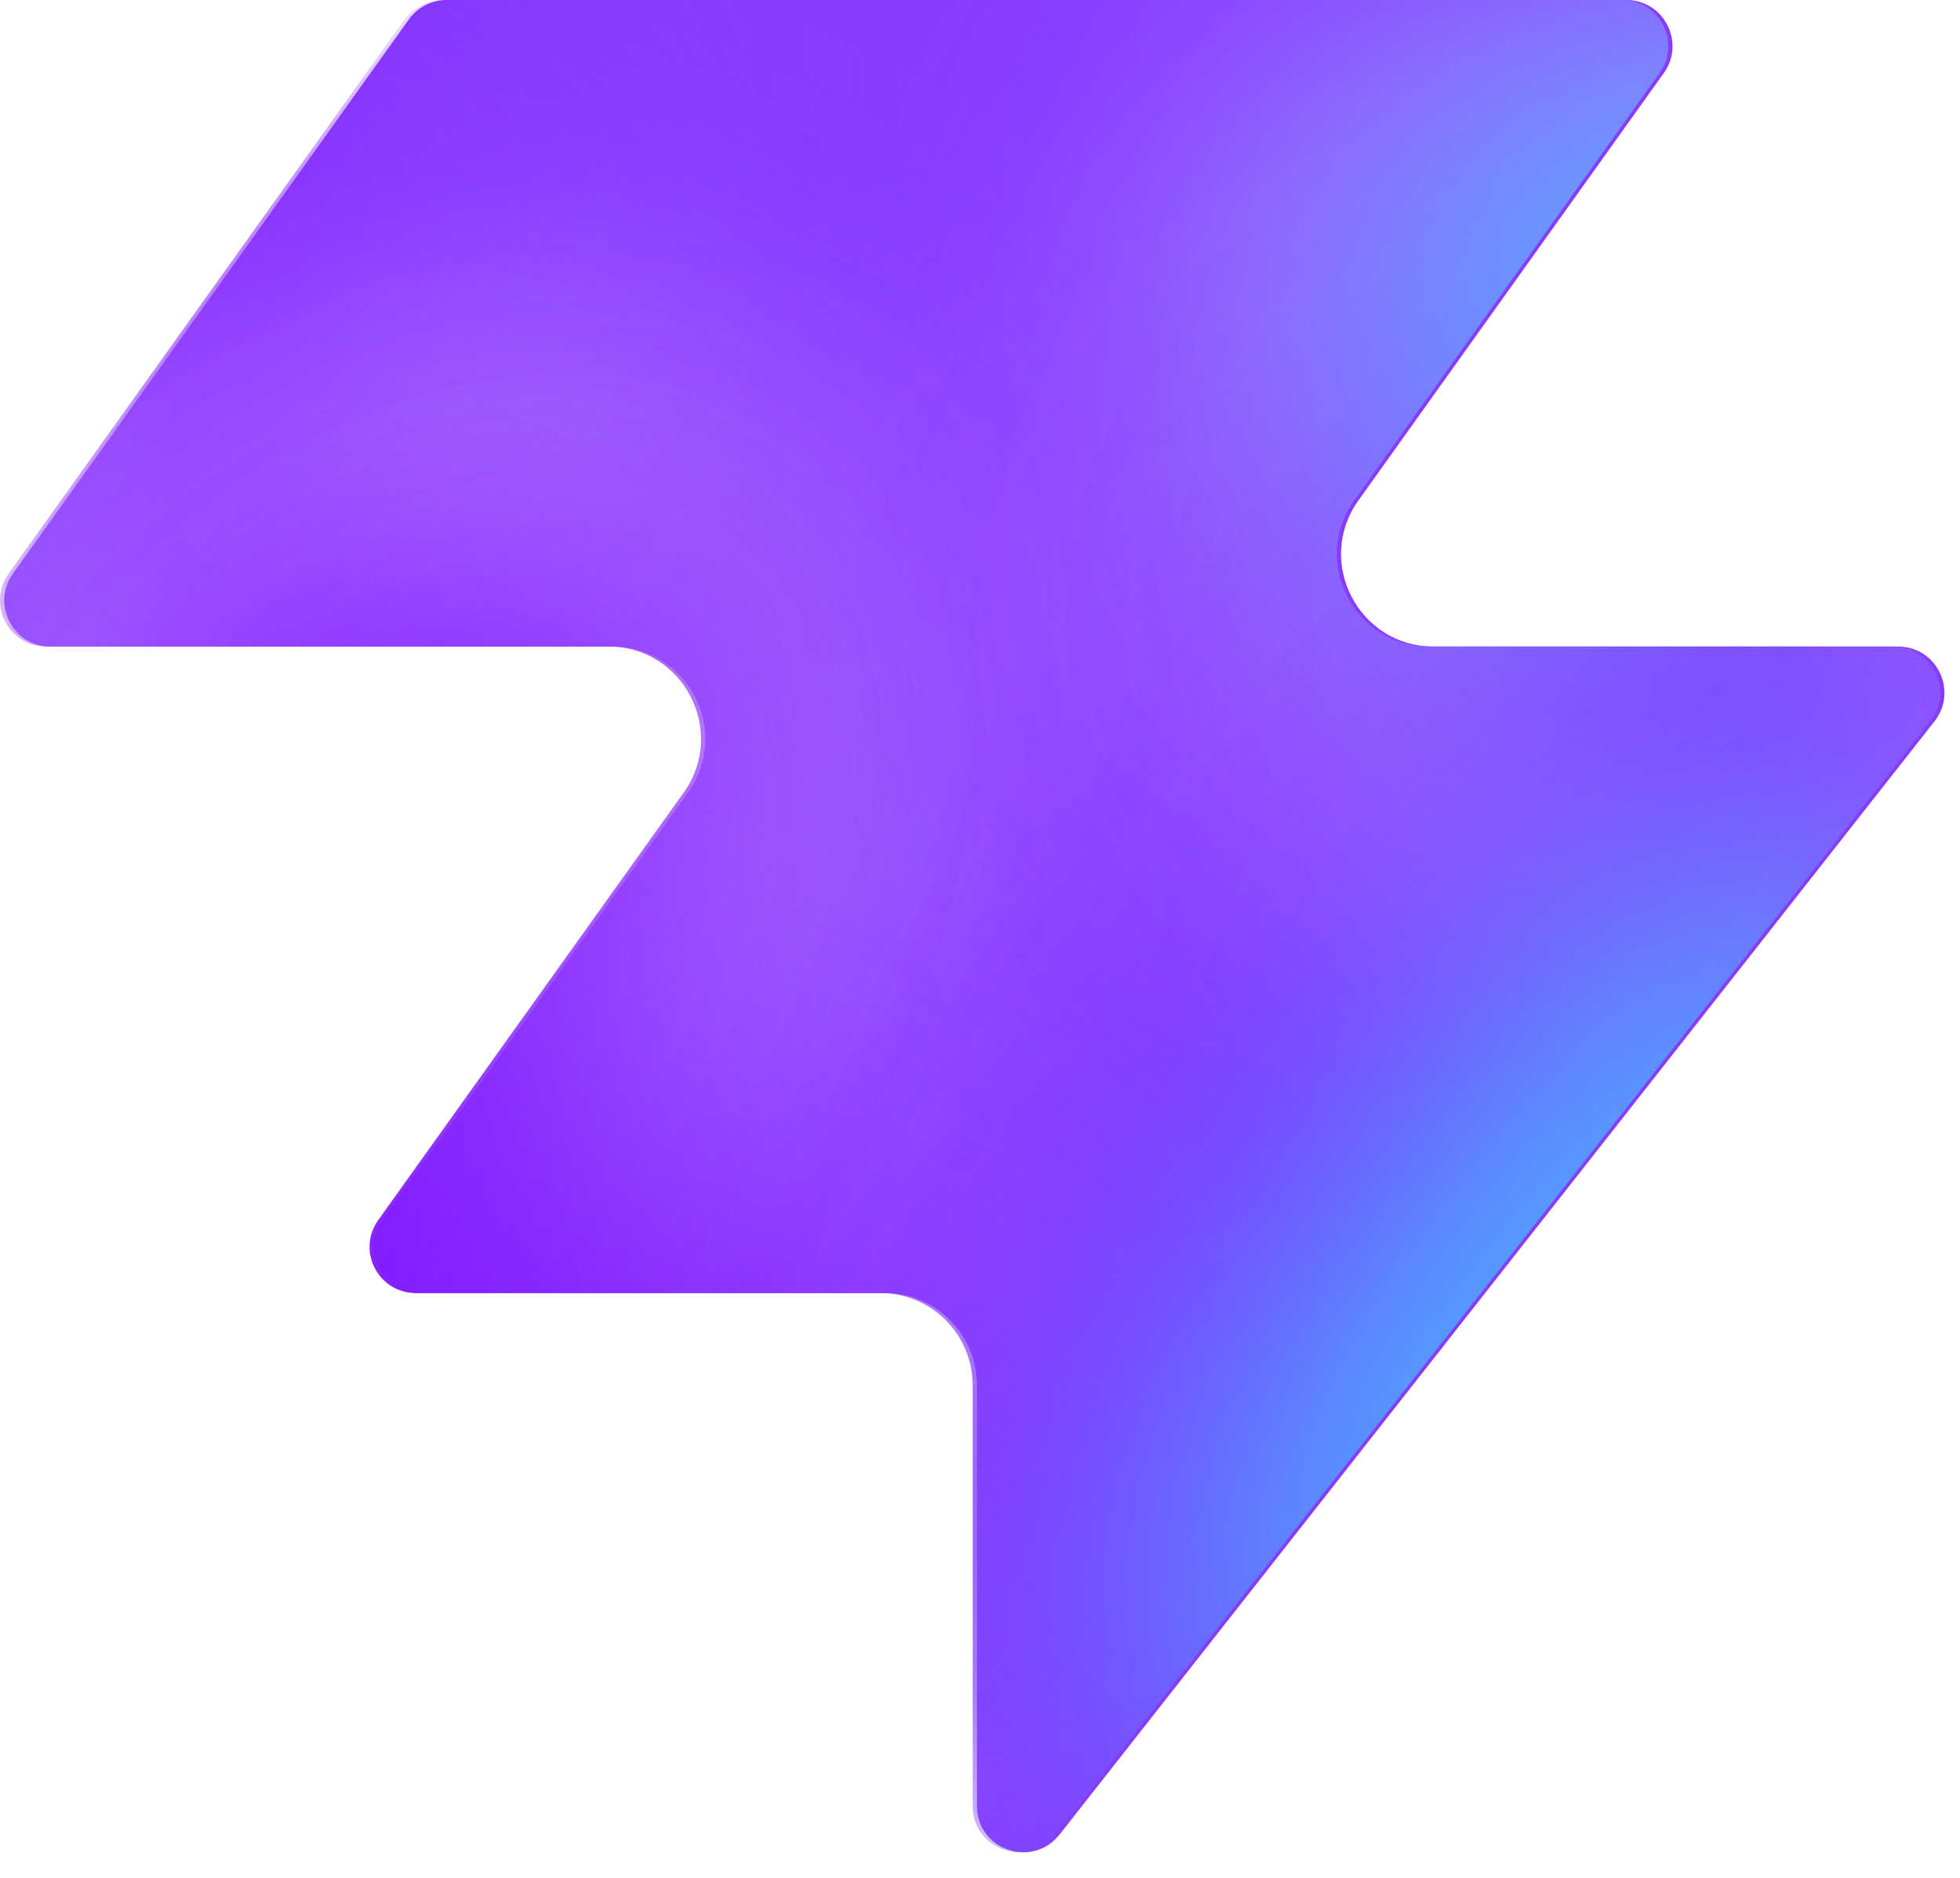
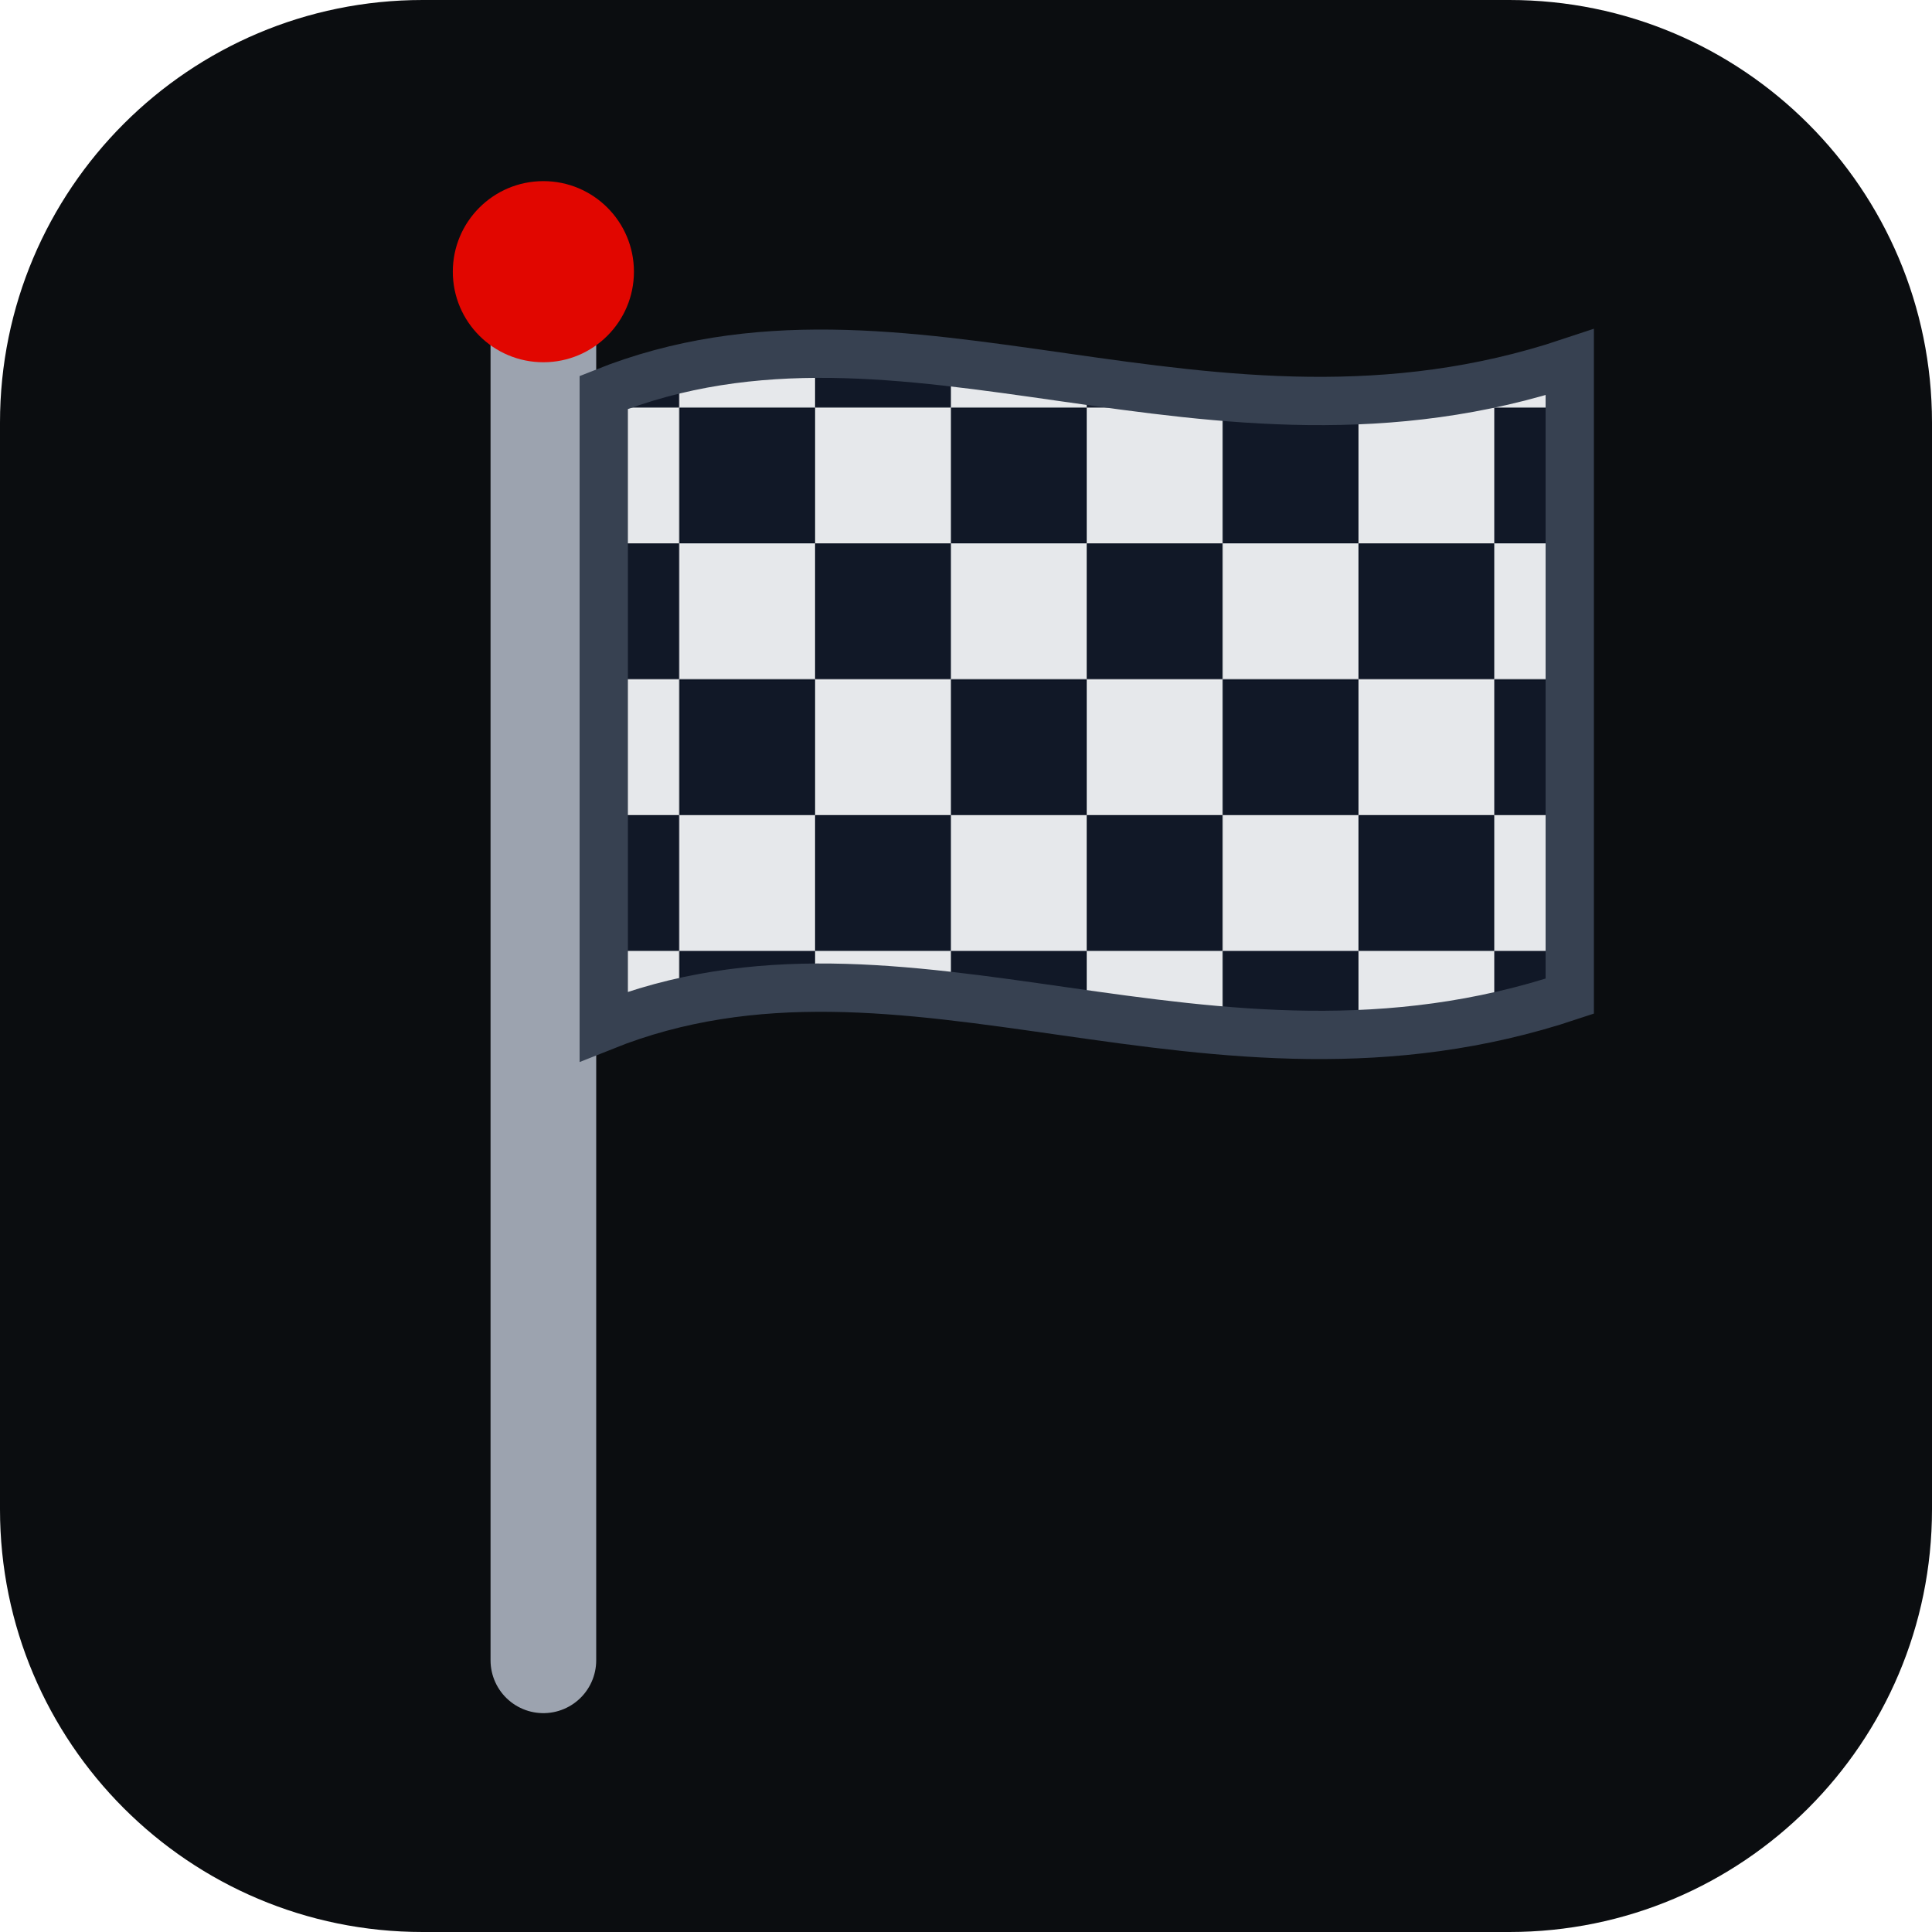
- <svg xmlns="http://www.w3.org/2000/svg" width="48" height="46" fill="none" viewBox="0 0 48 46">
-   <path fill="#863bff" d="M25.946 44.938c-.664.845-2.021.375-2.021-.698V33.937a2.26 2.26 0 0 0-2.262-2.262H10.287c-.92 0-1.456-1.04-.92-1.788l7.48-10.471c1.07-1.497 0-3.578-1.842-3.578H1.237c-.92 0-1.456-1.04-.92-1.788L10.013.474c.214-.297.556-.474.92-.474h28.894c.92 0 1.456 1.04.92 1.788l-7.48 10.471c-1.07 1.498 0 3.579 1.842 3.579h11.377c.943 0 1.473 1.088.89 1.83L25.947 44.94z" style="fill:#863bff;fill:color(display-p3 .525 .23 1);fill-opacity:1" />
-   <mask id="a" width="48" height="46" x="0" y="0" maskUnits="userSpaceOnUse" style="mask-type:alpha">
-     <path fill="#000" d="M25.842 44.938c-.664.844-2.021.375-2.021-.698V33.937a2.26 2.26 0 0 0-2.262-2.262H10.183c-.92 0-1.456-1.04-.92-1.788l7.48-10.471c1.07-1.498 0-3.579-1.842-3.579H1.133c-.92 0-1.456-1.04-.92-1.787L9.91.473c.214-.297.556-.474.92-.474h28.894c.92 0 1.456 1.04.92 1.788l-7.48 10.471c-1.07 1.498 0 3.578 1.842 3.578h11.377c.943 0 1.473 1.088.89 1.832L25.843 44.94z" style="fill:#000;fill-opacity:1" />
-   </mask>
-   <g mask="url(#a)">
-     <g filter="url(#b)">
-       <ellipse cx="5.508" cy="14.704" fill="#ede6ff" rx="5.508" ry="14.704" style="fill:#ede6ff;fill:color(display-p3 .927 .903 1);fill-opacity:1" transform="matrix(.00324 1 1 -.00324 -4.47 31.516)" />
-     </g>
-     <g filter="url(#c)">
-       <ellipse cx="10.399" cy="29.851" fill="#ede6ff" rx="10.399" ry="29.851" style="fill:#ede6ff;fill:color(display-p3 .927 .903 1);fill-opacity:1" transform="matrix(.00324 1 1 -.00324 -39.328 7.883)" />
-     </g>
-     <g filter="url(#d)">
-       <ellipse cx="5.508" cy="30.487" fill="#7e14ff" rx="5.508" ry="30.487" style="fill:#7e14ff;fill:color(display-p3 .492 .077 1);fill-opacity:1" transform="rotate(89.814 -25.913 -14.639)scale(1 -1)" />
-     </g>
-     <g filter="url(#e)">
-       <ellipse cx="5.508" cy="30.599" fill="#7e14ff" rx="5.508" ry="30.599" style="fill:#7e14ff;fill:color(display-p3 .492 .077 1);fill-opacity:1" transform="rotate(89.814 -32.644 -3.334)scale(1 -1)" />
-     </g>
-     <g filter="url(#f)">
-       <ellipse cx="5.508" cy="30.599" fill="#7e14ff" rx="5.508" ry="30.599" style="fill:#7e14ff;fill:color(display-p3 .492 .077 1);fill-opacity:1" transform="matrix(.00324 1 1 -.00324 -34.34 30.47)" />
-     </g>
-     <g filter="url(#g)">
-       <ellipse cx="14.072" cy="22.078" fill="#ede6ff" rx="14.072" ry="22.078" style="fill:#ede6ff;fill:color(display-p3 .927 .903 1);fill-opacity:1" transform="rotate(93.35 24.506 48.493)scale(-1 1)" />
-     </g>
-     <g filter="url(#h)">
-       <ellipse cx="3.47" cy="21.501" fill="#7e14ff" rx="3.47" ry="21.501" style="fill:#7e14ff;fill:color(display-p3 .492 .077 1);fill-opacity:1" transform="rotate(89.009 28.708 47.59)scale(-1 1)" />
-     </g>
-     <g filter="url(#i)">
-       <ellipse cx="3.47" cy="21.501" fill="#7e14ff" rx="3.47" ry="21.501" style="fill:#7e14ff;fill:color(display-p3 .492 .077 1);fill-opacity:1" transform="rotate(89.009 28.708 47.59)scale(-1 1)" />
-     </g>
-     <g filter="url(#j)">
-       <ellipse cx=".387" cy="8.972" fill="#7e14ff" rx="4.407" ry="29.108" style="fill:#7e14ff;fill:color(display-p3 .492 .077 1);fill-opacity:1" transform="rotate(39.51 .387 8.972)" />
-     </g>
-     <g filter="url(#k)">
-       <ellipse cx="47.523" cy="-6.092" fill="#7e14ff" rx="4.407" ry="29.108" style="fill:#7e14ff;fill:color(display-p3 .492 .077 1);fill-opacity:1" transform="rotate(37.892 47.523 -6.092)" />
-     </g>
-     <g filter="url(#l)">
-       <ellipse cx="41.412" cy="6.333" fill="#47bfff" rx="5.971" ry="9.665" style="fill:#47bfff;fill:color(display-p3 .28 .748 1);fill-opacity:1" transform="rotate(37.892 41.412 6.333)" />
-     </g>
-     <g filter="url(#m)">
-       <ellipse cx="-1.879" cy="38.332" fill="#7e14ff" rx="4.407" ry="29.108" style="fill:#7e14ff;fill:color(display-p3 .492 .077 1);fill-opacity:1" transform="rotate(37.892 -1.88 38.332)" />
-     </g>
-     <g filter="url(#n)">
-       <ellipse cx="-1.879" cy="38.332" fill="#7e14ff" rx="4.407" ry="29.108" style="fill:#7e14ff;fill:color(display-p3 .492 .077 1);fill-opacity:1" transform="rotate(37.892 -1.88 38.332)" />
-     </g>
-     <g filter="url(#o)">
-       <ellipse cx="35.651" cy="29.907" fill="#7e14ff" rx="4.407" ry="29.108" style="fill:#7e14ff;fill:color(display-p3 .492 .077 1);fill-opacity:1" transform="rotate(37.892 35.651 29.907)" />
-     </g>
-     <g filter="url(#p)">
-       <ellipse cx="38.418" cy="32.4" fill="#47bfff" rx="5.971" ry="15.297" style="fill:#47bfff;fill:color(display-p3 .28 .748 1);fill-opacity:1" transform="rotate(37.892 38.418 32.4)" />
-     </g>
+ <svg xmlns="http://www.w3.org/2000/svg" viewBox="0 0 64 64">
+   <rect width="64" height="64" rx="14" fill="#0b0d10" />
+   <defs>
+     <pattern id="chk" width="9" height="9" patternUnits="userSpaceOnUse">
+       <rect width="9" height="9" fill="#f8fafc" />
+       <rect width="4.5" height="4.5" fill="#111827" />
+       <rect x="4.5" y="4.5" width="4.5" height="4.5" fill="#111827" />
+     </pattern>
+     <clipPath id="flag">
+       <path d="M20 13 C30 9 40 16 52 12 V33 C40 37 30 30 20 34 Z" />
+     </clipPath>
+   </defs>
+   <line x1="18" y1="10" x2="18" y2="55" stroke="#9ca3af" stroke-width="3.5" stroke-linecap="round" />
+   <circle cx="18" cy="9" r="3" fill="#e10600" />
+   <g clip-path="url(#flag)">
+     <rect x="18" y="6" width="38" height="34" fill="url(#chk)" />
+     <rect x="18" y="6" width="38" height="34" fill="#111827" opacity="0.08" />
  </g>
-   <defs>
-     <filter id="b" width="60.045" height="41.654" x="-19.77" y="16.149" color-interpolation-filters="sRGB" filterUnits="userSpaceOnUse">
-       <feFlood flood-opacity="0" result="BackgroundImageFix" />
-       <feBlend in="SourceGraphic" in2="BackgroundImageFix" result="shape" />
-       <feGaussianBlur result="effect1_foregroundBlur_2002_17158" stdDeviation="7.659" />
-     </filter>
-     <filter id="c" width="90.34" height="51.437" x="-54.613" y="-7.533" color-interpolation-filters="sRGB" filterUnits="userSpaceOnUse">
-       <feFlood flood-opacity="0" result="BackgroundImageFix" />
-       <feBlend in="SourceGraphic" in2="BackgroundImageFix" result="shape" />
-       <feGaussianBlur result="effect1_foregroundBlur_2002_17158" stdDeviation="7.659" />
-     </filter>
-     <filter id="d" width="79.355" height="29.4" x="-49.64" y="2.03" color-interpolation-filters="sRGB" filterUnits="userSpaceOnUse">
-       <feFlood flood-opacity="0" result="BackgroundImageFix" />
-       <feBlend in="SourceGraphic" in2="BackgroundImageFix" result="shape" />
-       <feGaussianBlur result="effect1_foregroundBlur_2002_17158" stdDeviation="4.596" />
-     </filter>
-     <filter id="e" width="79.579" height="29.4" x="-45.045" y="20.029" color-interpolation-filters="sRGB" filterUnits="userSpaceOnUse">
-       <feFlood flood-opacity="0" result="BackgroundImageFix" />
-       <feBlend in="SourceGraphic" in2="BackgroundImageFix" result="shape" />
-       <feGaussianBlur result="effect1_foregroundBlur_2002_17158" stdDeviation="4.596" />
-     </filter>
-     <filter id="f" width="79.579" height="29.4" x="-43.513" y="21.178" color-interpolation-filters="sRGB" filterUnits="userSpaceOnUse">
-       <feFlood flood-opacity="0" result="BackgroundImageFix" />
-       <feBlend in="SourceGraphic" in2="BackgroundImageFix" result="shape" />
-       <feGaussianBlur result="effect1_foregroundBlur_2002_17158" stdDeviation="4.596" />
-     </filter>
-     <filter id="g" width="74.749" height="58.852" x="15.756" y="-17.901" color-interpolation-filters="sRGB" filterUnits="userSpaceOnUse">
-       <feFlood flood-opacity="0" result="BackgroundImageFix" />
-       <feBlend in="SourceGraphic" in2="BackgroundImageFix" result="shape" />
-       <feGaussianBlur result="effect1_foregroundBlur_2002_17158" stdDeviation="7.659" />
-     </filter>
-     <filter id="h" width="61.377" height="25.362" x="23.548" y="2.284" color-interpolation-filters="sRGB" filterUnits="userSpaceOnUse">
-       <feFlood flood-opacity="0" result="BackgroundImageFix" />
-       <feBlend in="SourceGraphic" in2="BackgroundImageFix" result="shape" />
-       <feGaussianBlur result="effect1_foregroundBlur_2002_17158" stdDeviation="4.596" />
-     </filter>
-     <filter id="i" width="61.377" height="25.362" x="23.548" y="2.284" color-interpolation-filters="sRGB" filterUnits="userSpaceOnUse">
-       <feFlood flood-opacity="0" result="BackgroundImageFix" />
-       <feBlend in="SourceGraphic" in2="BackgroundImageFix" result="shape" />
-       <feGaussianBlur result="effect1_foregroundBlur_2002_17158" stdDeviation="4.596" />
-     </filter>
-     <filter id="j" width="56.045" height="63.649" x="-27.636" y="-22.853" color-interpolation-filters="sRGB" filterUnits="userSpaceOnUse">
-       <feFlood flood-opacity="0" result="BackgroundImageFix" />
-       <feBlend in="SourceGraphic" in2="BackgroundImageFix" result="shape" />
-       <feGaussianBlur result="effect1_foregroundBlur_2002_17158" stdDeviation="4.596" />
-     </filter>
-     <filter id="k" width="54.814" height="64.646" x="20.116" y="-38.415" color-interpolation-filters="sRGB" filterUnits="userSpaceOnUse">
-       <feFlood flood-opacity="0" result="BackgroundImageFix" />
-       <feBlend in="SourceGraphic" in2="BackgroundImageFix" result="shape" />
-       <feGaussianBlur result="effect1_foregroundBlur_2002_17158" stdDeviation="4.596" />
-     </filter>
-     <filter id="l" width="33.541" height="35.313" x="24.641" y="-11.323" color-interpolation-filters="sRGB" filterUnits="userSpaceOnUse">
-       <feFlood flood-opacity="0" result="BackgroundImageFix" />
-       <feBlend in="SourceGraphic" in2="BackgroundImageFix" result="shape" />
-       <feGaussianBlur result="effect1_foregroundBlur_2002_17158" stdDeviation="4.596" />
-     </filter>
-     <filter id="m" width="54.814" height="64.646" x="-29.286" y="6.009" color-interpolation-filters="sRGB" filterUnits="userSpaceOnUse">
-       <feFlood flood-opacity="0" result="BackgroundImageFix" />
-       <feBlend in="SourceGraphic" in2="BackgroundImageFix" result="shape" />
-       <feGaussianBlur result="effect1_foregroundBlur_2002_17158" stdDeviation="4.596" />
-     </filter>
-     <filter id="n" width="54.814" height="64.646" x="-29.286" y="6.009" color-interpolation-filters="sRGB" filterUnits="userSpaceOnUse">
-       <feFlood flood-opacity="0" result="BackgroundImageFix" />
-       <feBlend in="SourceGraphic" in2="BackgroundImageFix" result="shape" />
-       <feGaussianBlur result="effect1_foregroundBlur_2002_17158" stdDeviation="4.596" />
-     </filter>
-     <filter id="o" width="54.814" height="64.646" x="8.244" y="-2.416" color-interpolation-filters="sRGB" filterUnits="userSpaceOnUse">
-       <feFlood flood-opacity="0" result="BackgroundImageFix" />
-       <feBlend in="SourceGraphic" in2="BackgroundImageFix" result="shape" />
-       <feGaussianBlur result="effect1_foregroundBlur_2002_17158" stdDeviation="4.596" />
-     </filter>
-     <filter id="p" width="39.409" height="43.623" x="18.713" y="10.588" color-interpolation-filters="sRGB" filterUnits="userSpaceOnUse">
-       <feFlood flood-opacity="0" result="BackgroundImageFix" />
-       <feBlend in="SourceGraphic" in2="BackgroundImageFix" result="shape" />
-       <feGaussianBlur result="effect1_foregroundBlur_2002_17158" stdDeviation="4.596" />
-     </filter>
-   </defs>
+   <path d="M20 13 C30 9 40 16 52 12 V33 C40 37 30 30 20 34 Z" fill="none" stroke="#374151" stroke-width="1.6" />
</svg>
